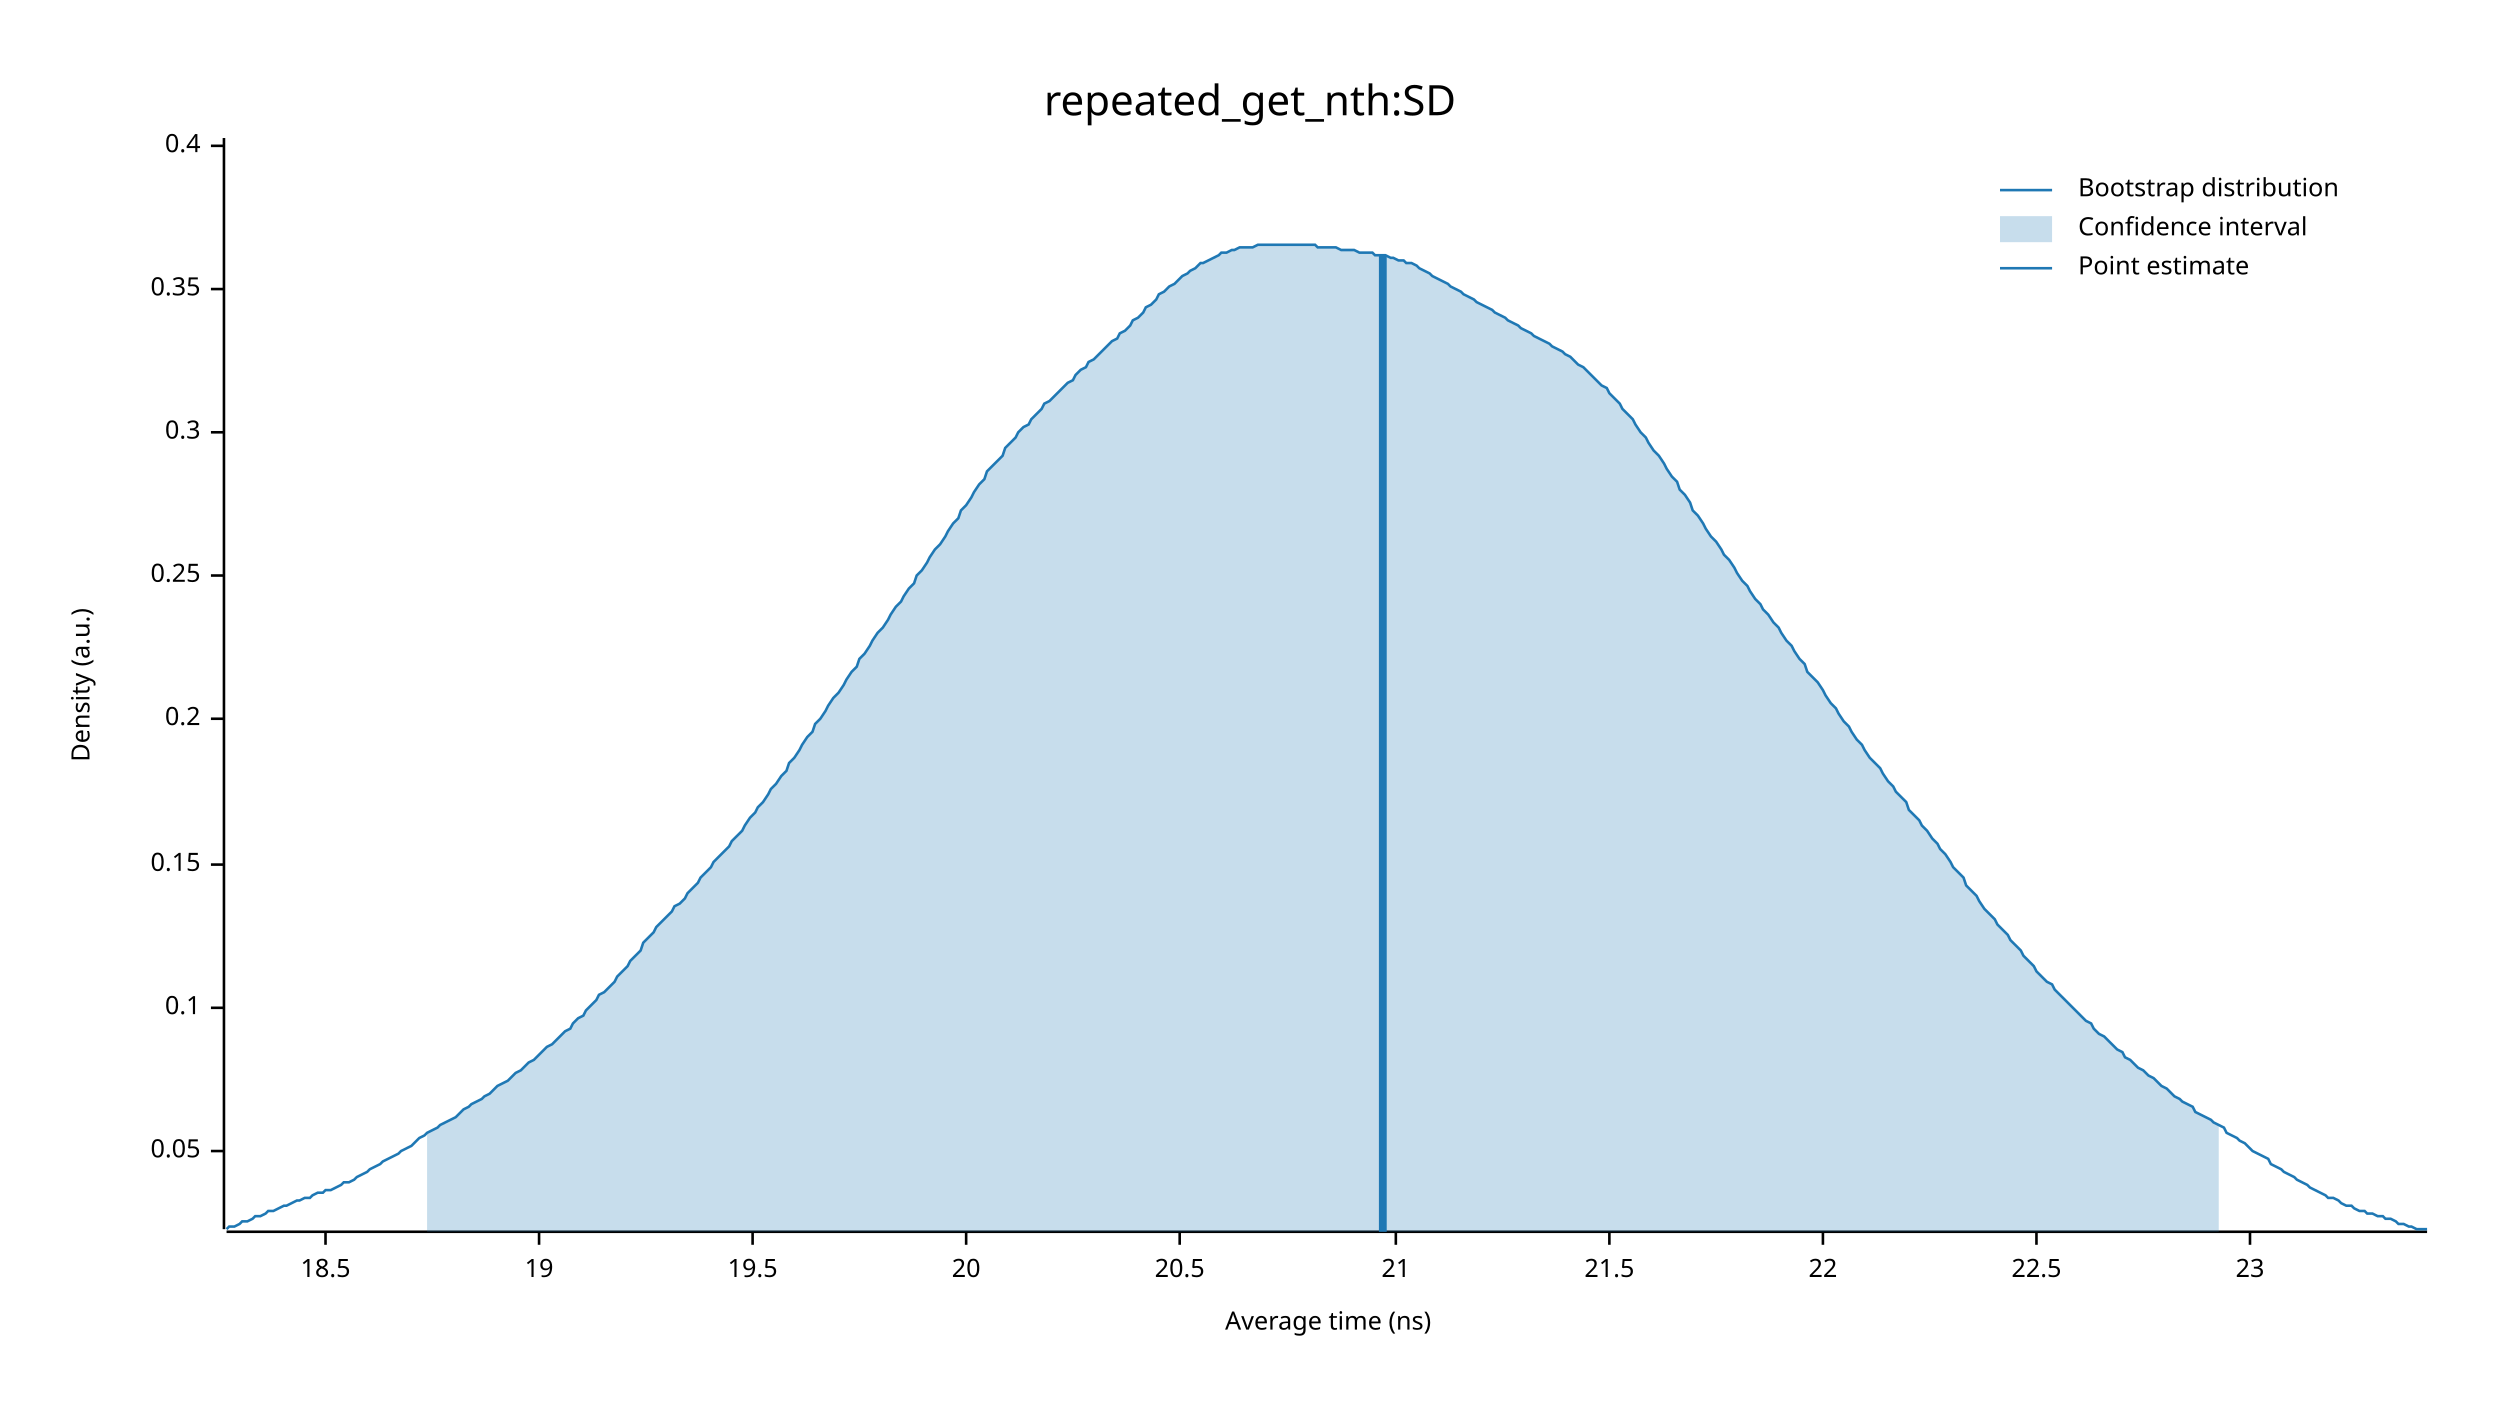
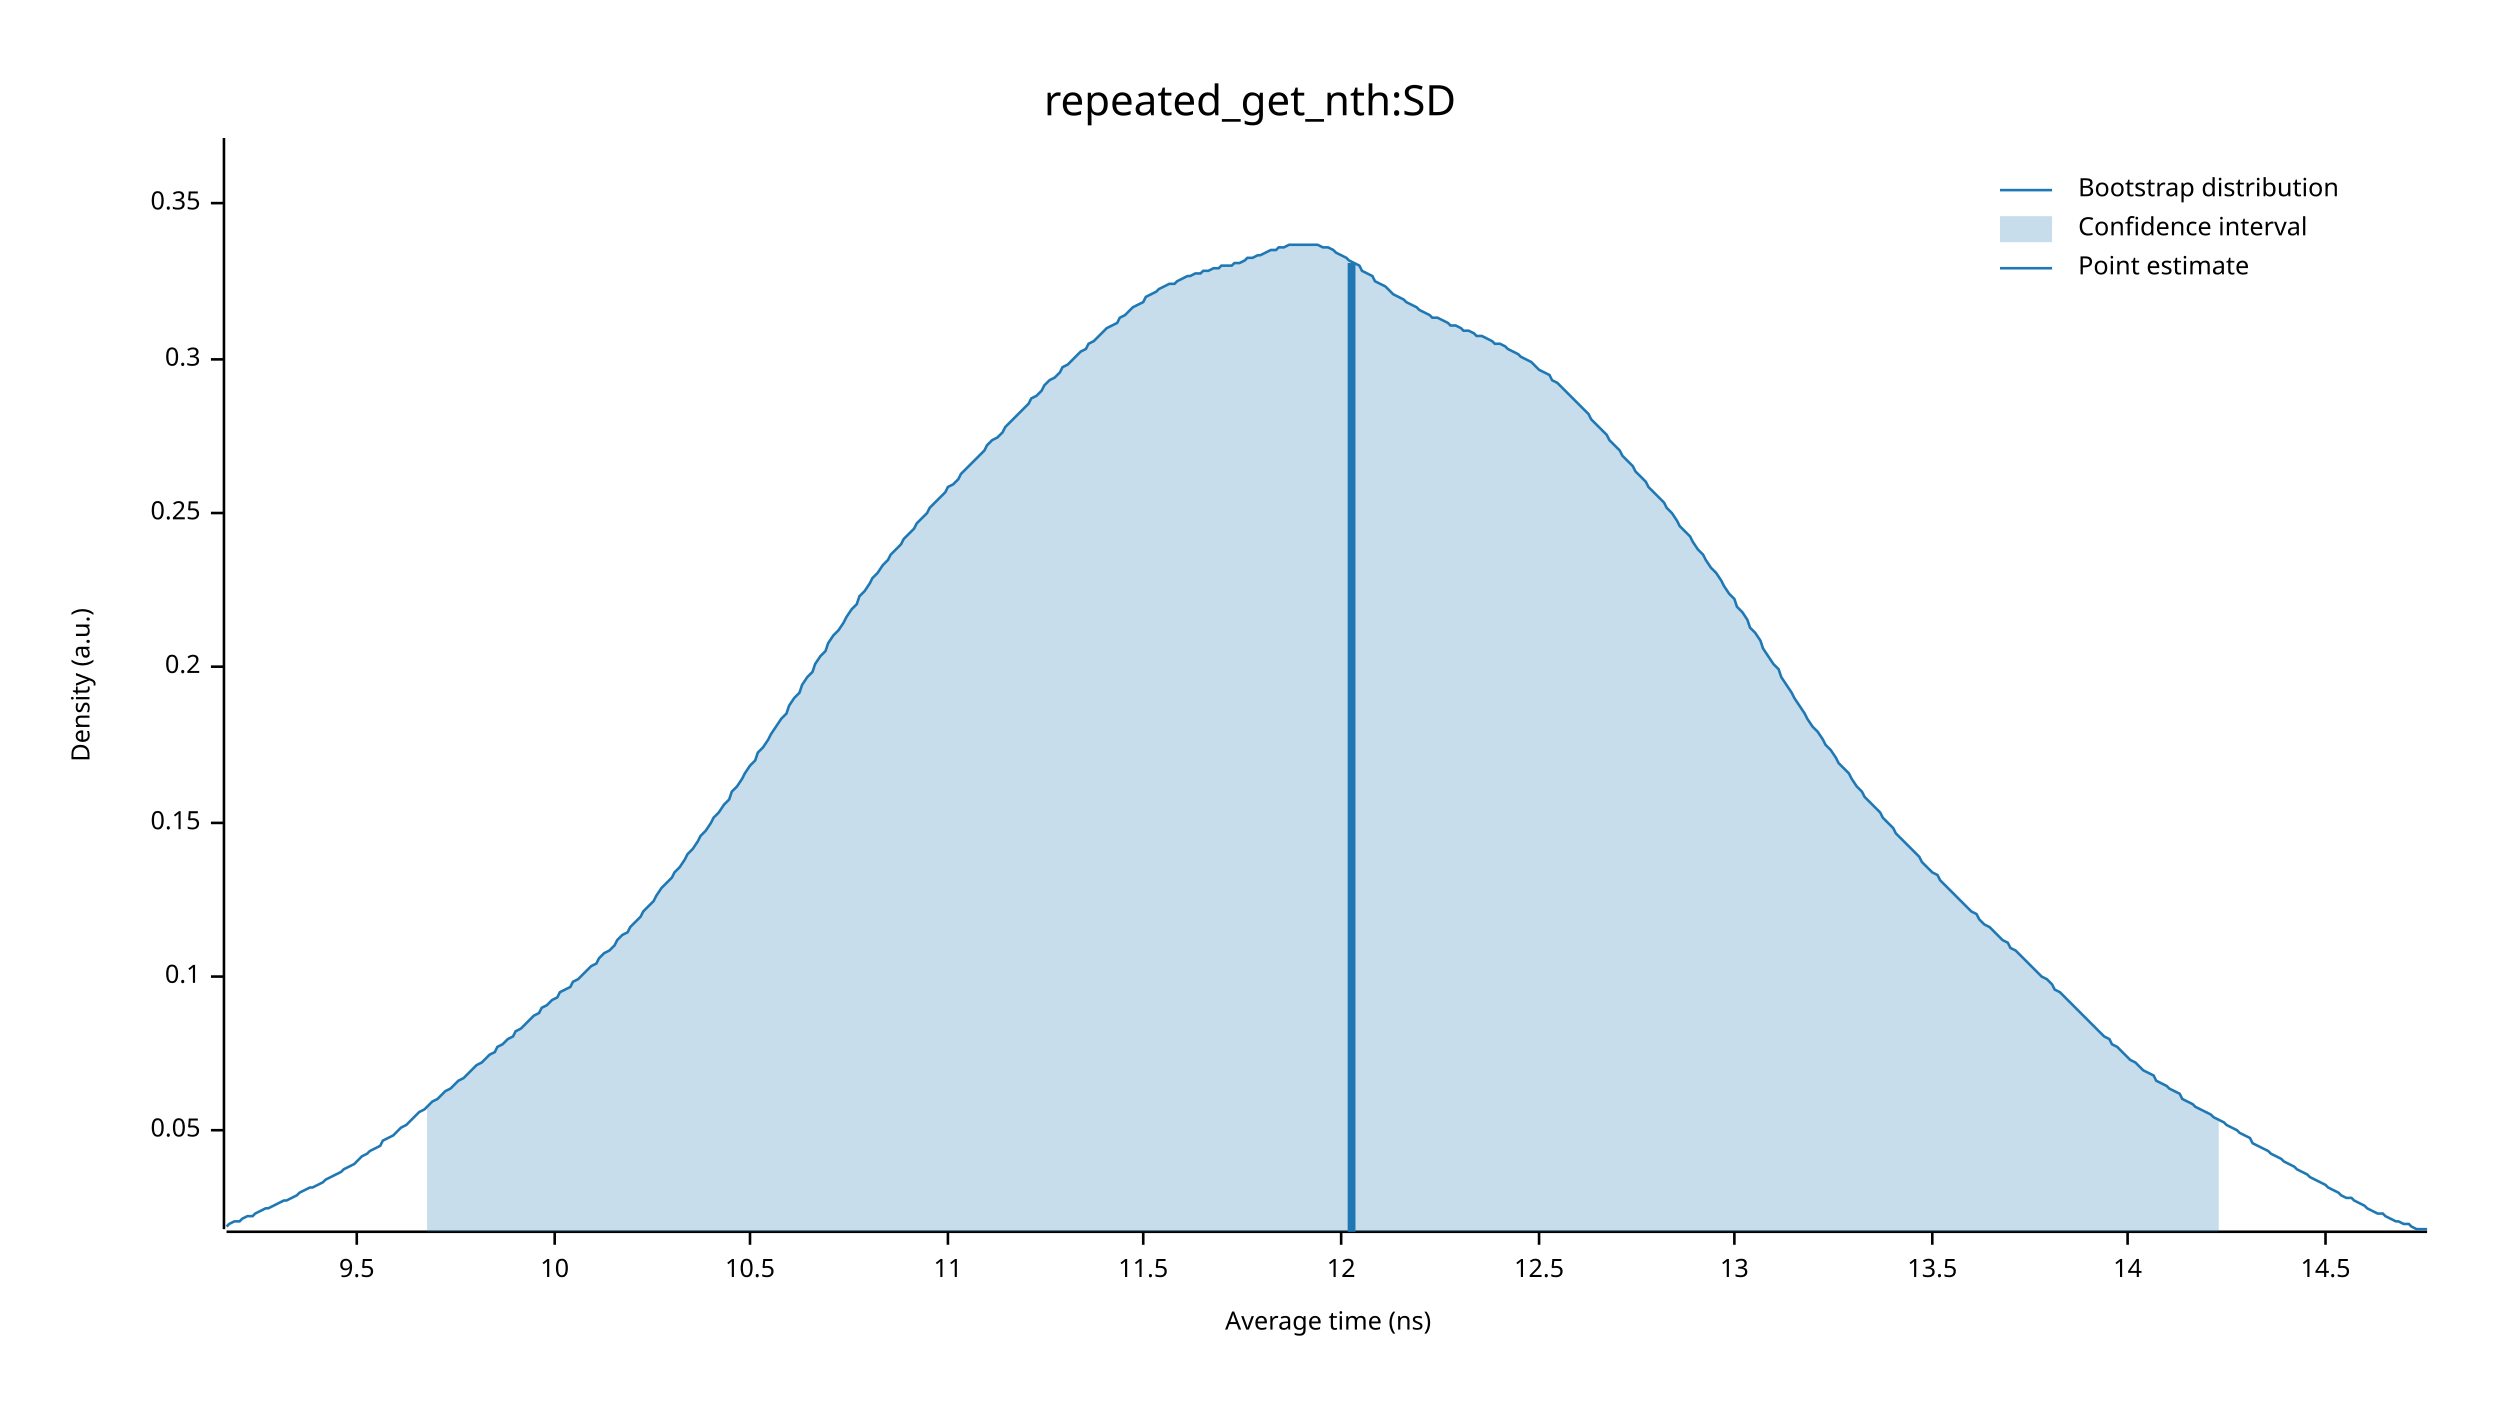
<svg xmlns="http://www.w3.org/2000/svg" width="960" height="540" viewBox="0 0 960 540">
  <text x="480" y="32" dy="0.76em" text-anchor="middle" font-family="sans-serif" font-size="16.129" opacity="1" fill="#000000">
repeated_get_nth:SD
</text>
  <text x="27" y="263" dy="0.76em" text-anchor="middle" font-family="sans-serif" font-size="9.677" opacity="1" fill="#000000" transform="rotate(270, 27, 263)">
Density (a.u.)
</text>
  <text x="510" y="513" dy="-0.5ex" text-anchor="middle" font-family="sans-serif" font-size="9.677" opacity="1" fill="#000000">
Average time (ns)
</text>
  <polyline fill="none" opacity="1" stroke="#000000" stroke-width="1" points="86,53 86,472 " />
-   <text x="77" y="442" dy="0.5ex" text-anchor="end" font-family="sans-serif" font-size="9.677" opacity="1" fill="#000000">
+   <text x="77" y="434" dy="0.5ex" text-anchor="end" font-family="sans-serif" font-size="9.677" opacity="1" fill="#000000">
0.05
</text>
-   <polyline fill="none" opacity="1" stroke="#000000" stroke-width="1" points="81,442 86,442 " />
-   <text x="77" y="387" dy="0.5ex" text-anchor="end" font-family="sans-serif" font-size="9.677" opacity="1" fill="#000000">
+   <polyline fill="none" opacity="1" stroke="#000000" stroke-width="1" points="81,434 86,434 " />
+   <text x="77" y="375" dy="0.5ex" text-anchor="end" font-family="sans-serif" font-size="9.677" opacity="1" fill="#000000">
0.1
</text>
-   <polyline fill="none" opacity="1" stroke="#000000" stroke-width="1" points="81,387 86,387 " />
-   <text x="77" y="332" dy="0.5ex" text-anchor="end" font-family="sans-serif" font-size="9.677" opacity="1" fill="#000000">
+   <polyline fill="none" opacity="1" stroke="#000000" stroke-width="1" points="81,375 86,375 " />
+   <text x="77" y="316" dy="0.5ex" text-anchor="end" font-family="sans-serif" font-size="9.677" opacity="1" fill="#000000">
0.15
</text>
-   <polyline fill="none" opacity="1" stroke="#000000" stroke-width="1" points="81,332 86,332 " />
-   <text x="77" y="276" dy="0.5ex" text-anchor="end" font-family="sans-serif" font-size="9.677" opacity="1" fill="#000000">
+   <polyline fill="none" opacity="1" stroke="#000000" stroke-width="1" points="81,316 86,316 " />
+   <text x="77" y="256" dy="0.5ex" text-anchor="end" font-family="sans-serif" font-size="9.677" opacity="1" fill="#000000">
0.2
</text>
-   <polyline fill="none" opacity="1" stroke="#000000" stroke-width="1" points="81,276 86,276 " />
-   <text x="77" y="221" dy="0.5ex" text-anchor="end" font-family="sans-serif" font-size="9.677" opacity="1" fill="#000000">
+   <polyline fill="none" opacity="1" stroke="#000000" stroke-width="1" points="81,256 86,256 " />
+   <text x="77" y="197" dy="0.5ex" text-anchor="end" font-family="sans-serif" font-size="9.677" opacity="1" fill="#000000">
0.25
</text>
-   <polyline fill="none" opacity="1" stroke="#000000" stroke-width="1" points="81,221 86,221 " />
-   <text x="77" y="166" dy="0.5ex" text-anchor="end" font-family="sans-serif" font-size="9.677" opacity="1" fill="#000000">
+   <polyline fill="none" opacity="1" stroke="#000000" stroke-width="1" points="81,197 86,197 " />
+   <text x="77" y="138" dy="0.5ex" text-anchor="end" font-family="sans-serif" font-size="9.677" opacity="1" fill="#000000">
0.3
</text>
-   <polyline fill="none" opacity="1" stroke="#000000" stroke-width="1" points="81,166 86,166 " />
-   <text x="77" y="111" dy="0.5ex" text-anchor="end" font-family="sans-serif" font-size="9.677" opacity="1" fill="#000000">
+   <polyline fill="none" opacity="1" stroke="#000000" stroke-width="1" points="81,138 86,138 " />
+   <text x="77" y="78" dy="0.5ex" text-anchor="end" font-family="sans-serif" font-size="9.677" opacity="1" fill="#000000">
0.35
</text>
-   <polyline fill="none" opacity="1" stroke="#000000" stroke-width="1" points="81,111 86,111 " />
-   <text x="77" y="56" dy="0.5ex" text-anchor="end" font-family="sans-serif" font-size="9.677" opacity="1" fill="#000000">
- 0.4
+   <polyline fill="none" opacity="1" stroke="#000000" stroke-width="1" points="81,78 86,78 " />
+   <polyline fill="none" opacity="1" stroke="#000000" stroke-width="1" points="87,473 932,473 " />
+   <text x="137" y="483" dy="0.76em" text-anchor="middle" font-family="sans-serif" font-size="9.677" opacity="1" fill="#000000">
+ 9.5
</text>
-   <polyline fill="none" opacity="1" stroke="#000000" stroke-width="1" points="81,56 86,56 " />
-   <polyline fill="none" opacity="1" stroke="#000000" stroke-width="1" points="87,473 932,473 " />
-   <text x="125" y="483" dy="0.76em" text-anchor="middle" font-family="sans-serif" font-size="9.677" opacity="1" fill="#000000">
- 18.5
+   <polyline fill="none" opacity="1" stroke="#000000" stroke-width="1" points="137,473 137,478 " />
+   <text x="213" y="483" dy="0.76em" text-anchor="middle" font-family="sans-serif" font-size="9.677" opacity="1" fill="#000000">
+ 10
</text>
-   <polyline fill="none" opacity="1" stroke="#000000" stroke-width="1" points="125,473 125,478 " />
-   <text x="207" y="483" dy="0.76em" text-anchor="middle" font-family="sans-serif" font-size="9.677" opacity="1" fill="#000000">
- 19
+   <polyline fill="none" opacity="1" stroke="#000000" stroke-width="1" points="213,473 213,478 " />
+   <text x="288" y="483" dy="0.76em" text-anchor="middle" font-family="sans-serif" font-size="9.677" opacity="1" fill="#000000">
+ 10.5
</text>
-   <polyline fill="none" opacity="1" stroke="#000000" stroke-width="1" points="207,473 207,478 " />
-   <text x="289" y="483" dy="0.76em" text-anchor="middle" font-family="sans-serif" font-size="9.677" opacity="1" fill="#000000">
- 19.5
+   <polyline fill="none" opacity="1" stroke="#000000" stroke-width="1" points="288,473 288,478 " />
+   <text x="364" y="483" dy="0.76em" text-anchor="middle" font-family="sans-serif" font-size="9.677" opacity="1" fill="#000000">
+ 11
</text>
-   <polyline fill="none" opacity="1" stroke="#000000" stroke-width="1" points="289,473 289,478 " />
-   <text x="371" y="483" dy="0.76em" text-anchor="middle" font-family="sans-serif" font-size="9.677" opacity="1" fill="#000000">
- 20
+   <polyline fill="none" opacity="1" stroke="#000000" stroke-width="1" points="364,473 364,478 " />
+   <text x="439" y="483" dy="0.76em" text-anchor="middle" font-family="sans-serif" font-size="9.677" opacity="1" fill="#000000">
+ 11.5
</text>
-   <polyline fill="none" opacity="1" stroke="#000000" stroke-width="1" points="371,473 371,478 " />
-   <text x="453" y="483" dy="0.76em" text-anchor="middle" font-family="sans-serif" font-size="9.677" opacity="1" fill="#000000">
- 20.5
+   <polyline fill="none" opacity="1" stroke="#000000" stroke-width="1" points="439,473 439,478 " />
+   <text x="515" y="483" dy="0.76em" text-anchor="middle" font-family="sans-serif" font-size="9.677" opacity="1" fill="#000000">
+ 12
</text>
-   <polyline fill="none" opacity="1" stroke="#000000" stroke-width="1" points="453,473 453,478 " />
-   <text x="536" y="483" dy="0.76em" text-anchor="middle" font-family="sans-serif" font-size="9.677" opacity="1" fill="#000000">
- 21
+   <polyline fill="none" opacity="1" stroke="#000000" stroke-width="1" points="515,473 515,478 " />
+   <text x="591" y="483" dy="0.76em" text-anchor="middle" font-family="sans-serif" font-size="9.677" opacity="1" fill="#000000">
+ 12.5
</text>
-   <polyline fill="none" opacity="1" stroke="#000000" stroke-width="1" points="536,473 536,478 " />
-   <text x="618" y="483" dy="0.76em" text-anchor="middle" font-family="sans-serif" font-size="9.677" opacity="1" fill="#000000">
- 21.5
+   <polyline fill="none" opacity="1" stroke="#000000" stroke-width="1" points="591,473 591,478 " />
+   <text x="666" y="483" dy="0.76em" text-anchor="middle" font-family="sans-serif" font-size="9.677" opacity="1" fill="#000000">
+ 13
</text>
-   <polyline fill="none" opacity="1" stroke="#000000" stroke-width="1" points="618,473 618,478 " />
-   <text x="700" y="483" dy="0.76em" text-anchor="middle" font-family="sans-serif" font-size="9.677" opacity="1" fill="#000000">
- 22
+   <polyline fill="none" opacity="1" stroke="#000000" stroke-width="1" points="666,473 666,478 " />
+   <text x="742" y="483" dy="0.76em" text-anchor="middle" font-family="sans-serif" font-size="9.677" opacity="1" fill="#000000">
+ 13.5
</text>
-   <polyline fill="none" opacity="1" stroke="#000000" stroke-width="1" points="700,473 700,478 " />
-   <text x="782" y="483" dy="0.76em" text-anchor="middle" font-family="sans-serif" font-size="9.677" opacity="1" fill="#000000">
- 22.5
+   <polyline fill="none" opacity="1" stroke="#000000" stroke-width="1" points="742,473 742,478 " />
+   <text x="817" y="483" dy="0.76em" text-anchor="middle" font-family="sans-serif" font-size="9.677" opacity="1" fill="#000000">
+ 14
</text>
-   <polyline fill="none" opacity="1" stroke="#000000" stroke-width="1" points="782,473 782,478 " />
-   <text x="864" y="483" dy="0.76em" text-anchor="middle" font-family="sans-serif" font-size="9.677" opacity="1" fill="#000000">
- 23
+   <polyline fill="none" opacity="1" stroke="#000000" stroke-width="1" points="817,473 817,478 " />
+   <text x="893" y="483" dy="0.76em" text-anchor="middle" font-family="sans-serif" font-size="9.677" opacity="1" fill="#000000">
+ 14.5
</text>
-   <polyline fill="none" opacity="1" stroke="#000000" stroke-width="1" points="864,473 864,478 " />
-   <polyline fill="none" opacity="1" stroke="#1F78B4" stroke-width="1" points="87,472 88,471 90,471 92,470 93,469 95,469 97,468 98,467 100,467 102,466 103,465 105,465 107,464 109,463 110,463 112,462 114,461 115,461 117,460 119,460 120,459 122,458 124,458 125,457 127,457 129,456 131,455 132,454 134,454 136,453 137,452 139,451 141,450 142,449 144,448 146,447 147,446 149,445 151,444 153,443 154,442 156,441 158,440 159,439 161,437 163,436 164,435 166,434 168,433 169,432 171,431 173,430 175,429 176,428 178,426 180,425 181,424 183,423 185,422 186,421 188,420 190,418 191,417 193,416 195,415 197,413 198,412 200,411 202,409 203,408 205,407 207,405 208,404 210,402 212,401 214,399 215,398 217,396 219,395 220,393 222,391 224,390 225,388 227,386 229,384 230,382 232,381 234,379 236,377 237,375 239,373 241,371 242,369 244,367 246,365 247,362 249,360 251,358 252,356 254,354 256,352 258,350 259,348 261,347 263,345 264,343 266,341 268,339 269,337 271,335 273,333 274,331 276,329 278,327 280,325 281,323 283,321 285,319 286,317 288,314 290,312 291,310 293,308 295,305 296,303 298,301 300,298 302,296 303,293 305,291 307,288 308,286 310,283 312,281 313,278 315,276 317,273 318,271 320,268 322,266 324,263 325,261 327,258 329,256 330,253 332,251 334,248 335,246 337,243 339,241 341,238 342,236 344,233 346,231 347,229 349,226 351,224 352,221 354,219 356,216 357,214 359,211 361,209 363,206 364,204 366,201 368,199 369,196 371,194 373,191 374,189 376,186 378,184 379,181 381,179 383,177 385,175 386,172 388,170 390,168 391,166 393,164 395,163 396,161 398,159 400,157 401,155 403,154 405,152 407,150 408,149 410,147 412,146 413,144 415,142 417,141 418,139 420,138 422,136 423,135 425,133 427,131 429,130 430,128 432,127 434,125 435,123 437,122 439,120 440,118 442,117 444,115 445,113 447,112 449,110 451,109 452,108 454,106 456,105 457,104 459,103 461,101 462,101 464,100 466,99 468,98 469,97 471,97 473,96 474,96 476,95 478,95 479,95 481,95 483,94 484,94 486,94 488,94 490,94 491,94 493,94 495,94 496,94 498,94 500,94 501,94 503,94 505,94 506,95 508,95 510,95 512,95 513,95 515,96 517,96 518,96 520,96 522,97 523,97 525,97 527,97 528,98 530,98 532,98 534,99 535,99 537,100 539,100 540,101 542,101 544,102 545,103 547,104 549,105 550,106 552,107 554,108 556,109 557,110 559,111 561,112 562,113 564,114 566,115 567,116 569,117 571,118 573,119 574,120 576,121 578,122 579,123 581,124 583,125 584,126 586,127 588,128 589,129 591,130 593,131 595,132 596,133 598,134 600,135 601,136 603,137 605,139 606,140 608,141 610,143 611,144 613,146 615,148 617,149 618,151 620,153 622,155 623,157 625,159 627,161 628,163 630,166 632,168 633,170 635,173 637,175 639,178 640,180 642,183 644,185 645,188 647,190 649,193 650,196 652,198 654,201 655,203 657,206 659,208 661,211 662,213 664,215 666,218 667,220 669,223 671,225 672,227 674,230 676,232 677,234 679,236 681,239 683,241 684,243 686,246 688,248 689,250 691,253 693,255 694,258 696,260 698,262 700,265 701,267 703,270 705,272 706,274 708,277 710,279 711,281 713,284 715,286 716,288 718,291 720,293 722,295 723,297 725,300 727,302 728,304 730,306 732,308 733,311 735,313 737,315 738,317 740,319 742,322 744,324 745,326 747,328 749,331 750,333 752,335 754,337 755,340 757,342 759,344 760,346 762,349 764,351 766,353 767,355 769,357 771,359 772,361 774,363 776,365 777,367 779,369 781,371 782,373 784,375 786,377 788,378 789,380 791,382 793,384 794,385 796,387 798,389 799,390 801,392 803,393 804,395 806,397 808,398 810,400 811,401 813,403 815,404 816,406 818,407 820,409 821,410 823,411 825,413 827,414 828,415 830,417 832,418 833,419 835,421 837,422 838,423 840,424 842,425 843,427 845,428 847,429 849,430 850,431 852,432 854,433 855,435 857,436 859,437 860,438 862,439 864,441 865,442 867,443 869,444 871,445 872,447 874,448 876,449 877,450 879,451 881,452 882,453 884,454 886,455 887,456 889,457 891,458 893,459 894,460 896,460 898,461 899,462 901,463 903,463 904,464 906,465 908,465 909,466 911,466 913,467 915,467 916,468 918,468 920,469 921,470 923,470 925,471 926,471 928,472 930,472 932,472 " />
-   <polygon opacity="0.25" fill="#1F78B4" points="164,435 166,434 168,433 169,432 171,431 173,430 175,429 176,428 178,426 180,425 181,424 183,423 185,422 186,421 188,420 190,418 191,417 193,416 195,415 197,413 198,412 200,411 202,409 203,408 205,407 207,405 208,404 210,402 212,401 214,399 215,398 217,396 219,395 220,393 222,391 224,390 225,388 227,386 229,384 230,382 232,381 234,379 236,377 237,375 239,373 241,371 242,369 244,367 246,365 247,362 249,360 251,358 252,356 254,354 256,352 258,350 259,348 261,347 263,345 264,343 266,341 268,339 269,337 271,335 273,333 274,331 276,329 278,327 280,325 281,323 283,321 285,319 286,317 288,314 290,312 291,310 293,308 295,305 296,303 298,301 300,298 302,296 303,293 305,291 307,288 308,286 310,283 312,281 313,278 315,276 317,273 318,271 320,268 322,266 324,263 325,261 327,258 329,256 330,253 332,251 334,248 335,246 337,243 339,241 341,238 342,236 344,233 346,231 347,229 349,226 351,224 352,221 354,219 356,216 357,214 359,211 361,209 363,206 364,204 366,201 368,199 369,196 371,194 373,191 374,189 376,186 378,184 379,181 381,179 383,177 385,175 386,172 388,170 390,168 391,166 393,164 395,163 396,161 398,159 400,157 401,155 403,154 405,152 407,150 408,149 410,147 412,146 413,144 415,142 417,141 418,139 420,138 422,136 423,135 425,133 427,131 429,130 430,128 432,127 434,125 435,123 437,122 439,120 440,118 442,117 444,115 445,113 447,112 449,110 451,109 452,108 454,106 456,105 457,104 459,103 461,101 462,101 464,100 466,99 468,98 469,97 471,97 473,96 474,96 476,95 478,95 479,95 481,95 483,94 484,94 486,94 488,94 490,94 491,94 493,94 495,94 496,94 498,94 500,94 501,94 503,94 505,94 506,95 508,95 510,95 512,95 513,95 515,96 517,96 518,96 520,96 522,97 523,97 525,97 527,97 528,98 530,98 532,98 534,99 535,99 537,100 539,100 540,101 542,101 544,102 545,103 547,104 549,105 550,106 552,107 554,108 556,109 557,110 559,111 561,112 562,113 564,114 566,115 567,116 569,117 571,118 573,119 574,120 576,121 578,122 579,123 581,124 583,125 584,126 586,127 588,128 589,129 591,130 593,131 595,132 596,133 598,134 600,135 601,136 603,137 605,139 606,140 608,141 610,143 611,144 613,146 615,148 617,149 618,151 620,153 622,155 623,157 625,159 627,161 628,163 630,166 632,168 633,170 635,173 637,175 639,178 640,180 642,183 644,185 645,188 647,190 649,193 650,196 652,198 654,201 655,203 657,206 659,208 661,211 662,213 664,215 666,218 667,220 669,223 671,225 672,227 674,230 676,232 677,234 679,236 681,239 683,241 684,243 686,246 688,248 689,250 691,253 693,255 694,258 696,260 698,262 700,265 701,267 703,270 705,272 706,274 708,277 710,279 711,281 713,284 715,286 716,288 718,291 720,293 722,295 723,297 725,300 727,302 728,304 730,306 732,308 733,311 735,313 737,315 738,317 740,319 742,322 744,324 745,326 747,328 749,331 750,333 752,335 754,337 755,340 757,342 759,344 760,346 762,349 764,351 766,353 767,355 769,357 771,359 772,361 774,363 776,365 777,367 779,369 781,371 782,373 784,375 786,377 788,378 789,380 791,382 793,384 794,385 796,387 798,389 799,390 801,392 803,393 804,395 806,397 808,398 810,400 811,401 813,403 815,404 816,406 818,407 820,409 821,410 823,411 825,413 827,414 828,415 830,417 832,418 833,419 835,421 837,422 838,423 840,424 842,425 843,427 845,428 847,429 849,430 850,431 852,432 852,473 164,473 " />
-   <polyline fill="none" opacity="1" stroke="#1F78B4" stroke-width="3" points="531,473 531,98 " />
+   <polyline fill="none" opacity="1" stroke="#000000" stroke-width="1" points="893,473 893,478 " />
+   <polyline fill="none" opacity="1" stroke="#1F78B4" stroke-width="1" points="87,471 88,470 90,469 92,469 93,468 95,467 97,467 98,466 100,465 102,464 103,464 105,463 107,462 109,461 110,461 112,460 114,459 115,458 117,457 119,456 120,456 122,455 124,454 125,453 127,452 129,451 131,450 132,449 134,448 136,447 137,446 139,444 141,443 142,442 144,441 146,440 147,438 149,437 151,436 153,434 154,433 156,432 158,430 159,429 161,427 163,426 164,425 166,423 168,422 169,421 171,419 173,418 175,416 176,415 178,414 180,412 181,411 183,409 185,408 186,407 188,405 190,404 191,402 193,401 195,399 197,398 198,396 200,395 202,393 203,392 205,390 207,389 208,387 210,386 212,384 214,383 215,381 217,380 219,379 220,377 222,376 224,374 225,373 227,371 229,370 230,368 232,366 234,365 236,363 237,361 239,359 241,358 242,356 244,354 246,352 247,350 249,348 251,346 252,344 254,341 256,339 258,337 259,335 261,333 263,330 264,328 266,326 268,323 269,321 271,319 273,316 274,314 276,312 278,309 280,307 281,304 283,302 285,299 286,297 288,294 290,292 291,289 293,287 295,284 296,282 298,279 300,276 302,274 303,271 305,268 307,266 308,263 310,260 312,258 313,255 315,252 317,250 318,247 320,244 322,242 324,239 325,237 327,234 329,232 330,229 332,227 334,224 335,222 337,220 339,217 341,215 342,213 344,211 346,209 347,207 349,205 351,203 352,201 354,199 356,197 357,195 359,193 361,191 363,189 364,187 366,186 368,184 369,182 371,180 373,178 374,177 376,175 378,173 379,171 381,169 383,168 385,166 386,164 388,162 390,160 391,159 393,157 395,155 396,153 398,152 400,150 401,148 403,146 405,145 407,143 408,141 410,140 412,138 413,137 415,135 417,134 418,132 420,131 422,129 423,128 425,126 427,125 429,124 430,122 432,121 434,119 435,118 437,117 439,116 440,114 442,113 444,112 445,111 447,110 449,109 451,109 452,108 454,107 456,106 457,106 459,105 461,105 462,104 464,104 466,103 468,103 469,102 471,102 473,102 474,101 476,101 478,100 479,99 481,99 483,98 484,98 486,97 488,96 490,96 491,95 493,95 495,94 496,94 498,94 500,94 501,94 503,94 505,94 506,94 508,95 510,95 512,96 513,97 515,98 517,99 518,100 520,101 522,102 523,104 525,105 527,106 528,108 530,109 532,110 534,112 535,113 537,114 539,115 540,116 542,117 544,118 545,119 547,120 549,121 550,122 552,122 554,123 556,124 557,125 559,125 561,126 562,127 564,127 566,128 567,129 569,129 571,130 573,131 574,132 576,132 578,133 579,134 581,135 583,136 584,137 586,138 588,139 589,140 591,142 593,143 595,144 596,146 598,147 600,149 601,150 603,152 605,154 606,155 608,157 610,159 611,161 613,163 615,165 617,167 618,169 620,171 622,173 623,175 625,177 627,179 628,181 630,183 632,185 633,187 635,189 637,191 639,193 640,195 642,197 644,200 645,202 647,204 649,206 650,208 652,211 654,213 655,215 657,218 659,220 661,223 662,225 664,228 666,230 667,233 669,235 671,238 672,241 674,243 676,246 677,249 679,252 681,255 683,257 684,260 686,263 688,266 689,268 691,271 693,274 694,276 696,279 698,281 700,284 701,286 703,288 705,291 706,293 708,295 710,297 711,299 713,302 715,304 716,306 718,308 720,310 722,312 723,314 725,316 727,318 728,320 730,322 732,324 733,325 735,327 737,329 738,331 740,333 742,335 744,336 745,338 747,340 749,342 750,343 752,345 754,347 755,348 757,350 759,351 760,353 762,355 764,356 766,358 767,359 769,361 771,362 772,364 774,365 776,367 777,368 779,370 781,372 782,373 784,375 786,376 788,378 789,380 791,381 793,383 794,384 796,386 798,388 799,389 801,391 803,393 804,394 806,396 808,398 810,399 811,401 813,402 815,404 816,405 818,407 820,408 821,409 823,411 825,412 827,413 828,415 830,416 832,417 833,418 835,419 837,420 838,422 840,423 842,424 843,425 845,426 847,427 849,428 850,429 852,430 854,431 855,432 857,433 859,434 860,435 862,436 864,437 865,439 867,440 869,441 871,442 872,443 874,444 876,445 877,446 879,447 881,448 882,449 884,450 886,451 887,452 889,453 891,454 893,455 894,456 896,457 898,458 899,459 901,460 903,460 904,461 906,462 908,463 909,464 911,465 913,466 915,466 916,467 918,468 920,469 921,469 923,470 925,470 926,471 928,472 930,472 932,472 " />
+   <polygon opacity="0.25" fill="#1F78B4" points="164,425 166,423 168,422 169,421 171,419 173,418 175,416 176,415 178,414 180,412 181,411 183,409 185,408 186,407 188,405 190,404 191,402 193,401 195,399 197,398 198,396 200,395 202,393 203,392 205,390 207,389 208,387 210,386 212,384 214,383 215,381 217,380 219,379 220,377 222,376 224,374 225,373 227,371 229,370 230,368 232,366 234,365 236,363 237,361 239,359 241,358 242,356 244,354 246,352 247,350 249,348 251,346 252,344 254,341 256,339 258,337 259,335 261,333 263,330 264,328 266,326 268,323 269,321 271,319 273,316 274,314 276,312 278,309 280,307 281,304 283,302 285,299 286,297 288,294 290,292 291,289 293,287 295,284 296,282 298,279 300,276 302,274 303,271 305,268 307,266 308,263 310,260 312,258 313,255 315,252 317,250 318,247 320,244 322,242 324,239 325,237 327,234 329,232 330,229 332,227 334,224 335,222 337,220 339,217 341,215 342,213 344,211 346,209 347,207 349,205 351,203 352,201 354,199 356,197 357,195 359,193 361,191 363,189 364,187 366,186 368,184 369,182 371,180 373,178 374,177 376,175 378,173 379,171 381,169 383,168 385,166 386,164 388,162 390,160 391,159 393,157 395,155 396,153 398,152 400,150 401,148 403,146 405,145 407,143 408,141 410,140 412,138 413,137 415,135 417,134 418,132 420,131 422,129 423,128 425,126 427,125 429,124 430,122 432,121 434,119 435,118 437,117 439,116 440,114 442,113 444,112 445,111 447,110 449,109 451,109 452,108 454,107 456,106 457,106 459,105 461,105 462,104 464,104 466,103 468,103 469,102 471,102 473,102 474,101 476,101 478,100 479,99 481,99 483,98 484,98 486,97 488,96 490,96 491,95 493,95 495,94 496,94 498,94 500,94 501,94 503,94 505,94 506,94 508,95 510,95 512,96 513,97 515,98 517,99 518,100 520,101 522,102 523,104 525,105 527,106 528,108 530,109 532,110 534,112 535,113 537,114 539,115 540,116 542,117 544,118 545,119 547,120 549,121 550,122 552,122 554,123 556,124 557,125 559,125 561,126 562,127 564,127 566,128 567,129 569,129 571,130 573,131 574,132 576,132 578,133 579,134 581,135 583,136 584,137 586,138 588,139 589,140 591,142 593,143 595,144 596,146 598,147 600,149 601,150 603,152 605,154 606,155 608,157 610,159 611,161 613,163 615,165 617,167 618,169 620,171 622,173 623,175 625,177 627,179 628,181 630,183 632,185 633,187 635,189 637,191 639,193 640,195 642,197 644,200 645,202 647,204 649,206 650,208 652,211 654,213 655,215 657,218 659,220 661,223 662,225 664,228 666,230 667,233 669,235 671,238 672,241 674,243 676,246 677,249 679,252 681,255 683,257 684,260 686,263 688,266 689,268 691,271 693,274 694,276 696,279 698,281 700,284 701,286 703,288 705,291 706,293 708,295 710,297 711,299 713,302 715,304 716,306 718,308 720,310 722,312 723,314 725,316 727,318 728,320 730,322 732,324 733,325 735,327 737,329 738,331 740,333 742,335 744,336 745,338 747,340 749,342 750,343 752,345 754,347 755,348 757,350 759,351 760,353 762,355 764,356 766,358 767,359 769,361 771,362 772,364 774,365 776,367 777,368 779,370 781,372 782,373 784,375 786,376 788,378 789,380 791,381 793,383 794,384 796,386 798,388 799,389 801,391 803,393 804,394 806,396 808,398 810,399 811,401 813,402 815,404 816,405 818,407 820,408 821,409 823,411 825,412 827,413 828,415 830,416 832,417 833,418 835,419 837,420 838,422 840,423 842,424 843,425 845,426 847,427 849,428 850,429 852,430 852,473 164,473 " />
+   <polyline fill="none" opacity="1" stroke="#1F78B4" stroke-width="3" points="519,473 519,101 " />
  <text x="798" y="68" dy="0.76em" text-anchor="start" font-family="sans-serif" font-size="9.677" opacity="1" fill="#000000">
Bootstrap distribution
</text>
  <text x="798" y="83" dy="0.76em" text-anchor="start" font-family="sans-serif" font-size="9.677" opacity="1" fill="#000000">
Confidence interval
</text>
  <text x="798" y="98" dy="0.76em" text-anchor="start" font-family="sans-serif" font-size="9.677" opacity="1" fill="#000000">
Point estimate
</text>
  <polyline fill="none" opacity="1" stroke="#1F78B4" stroke-width="1" points="768,73 788,73 " />
  <rect x="768" y="83" width="20" height="10" opacity="0.25" fill="#1F78B4" stroke="none" />
  <polyline fill="none" opacity="1" stroke="#1F78B4" stroke-width="1" points="768,103 788,103 " />
</svg>
